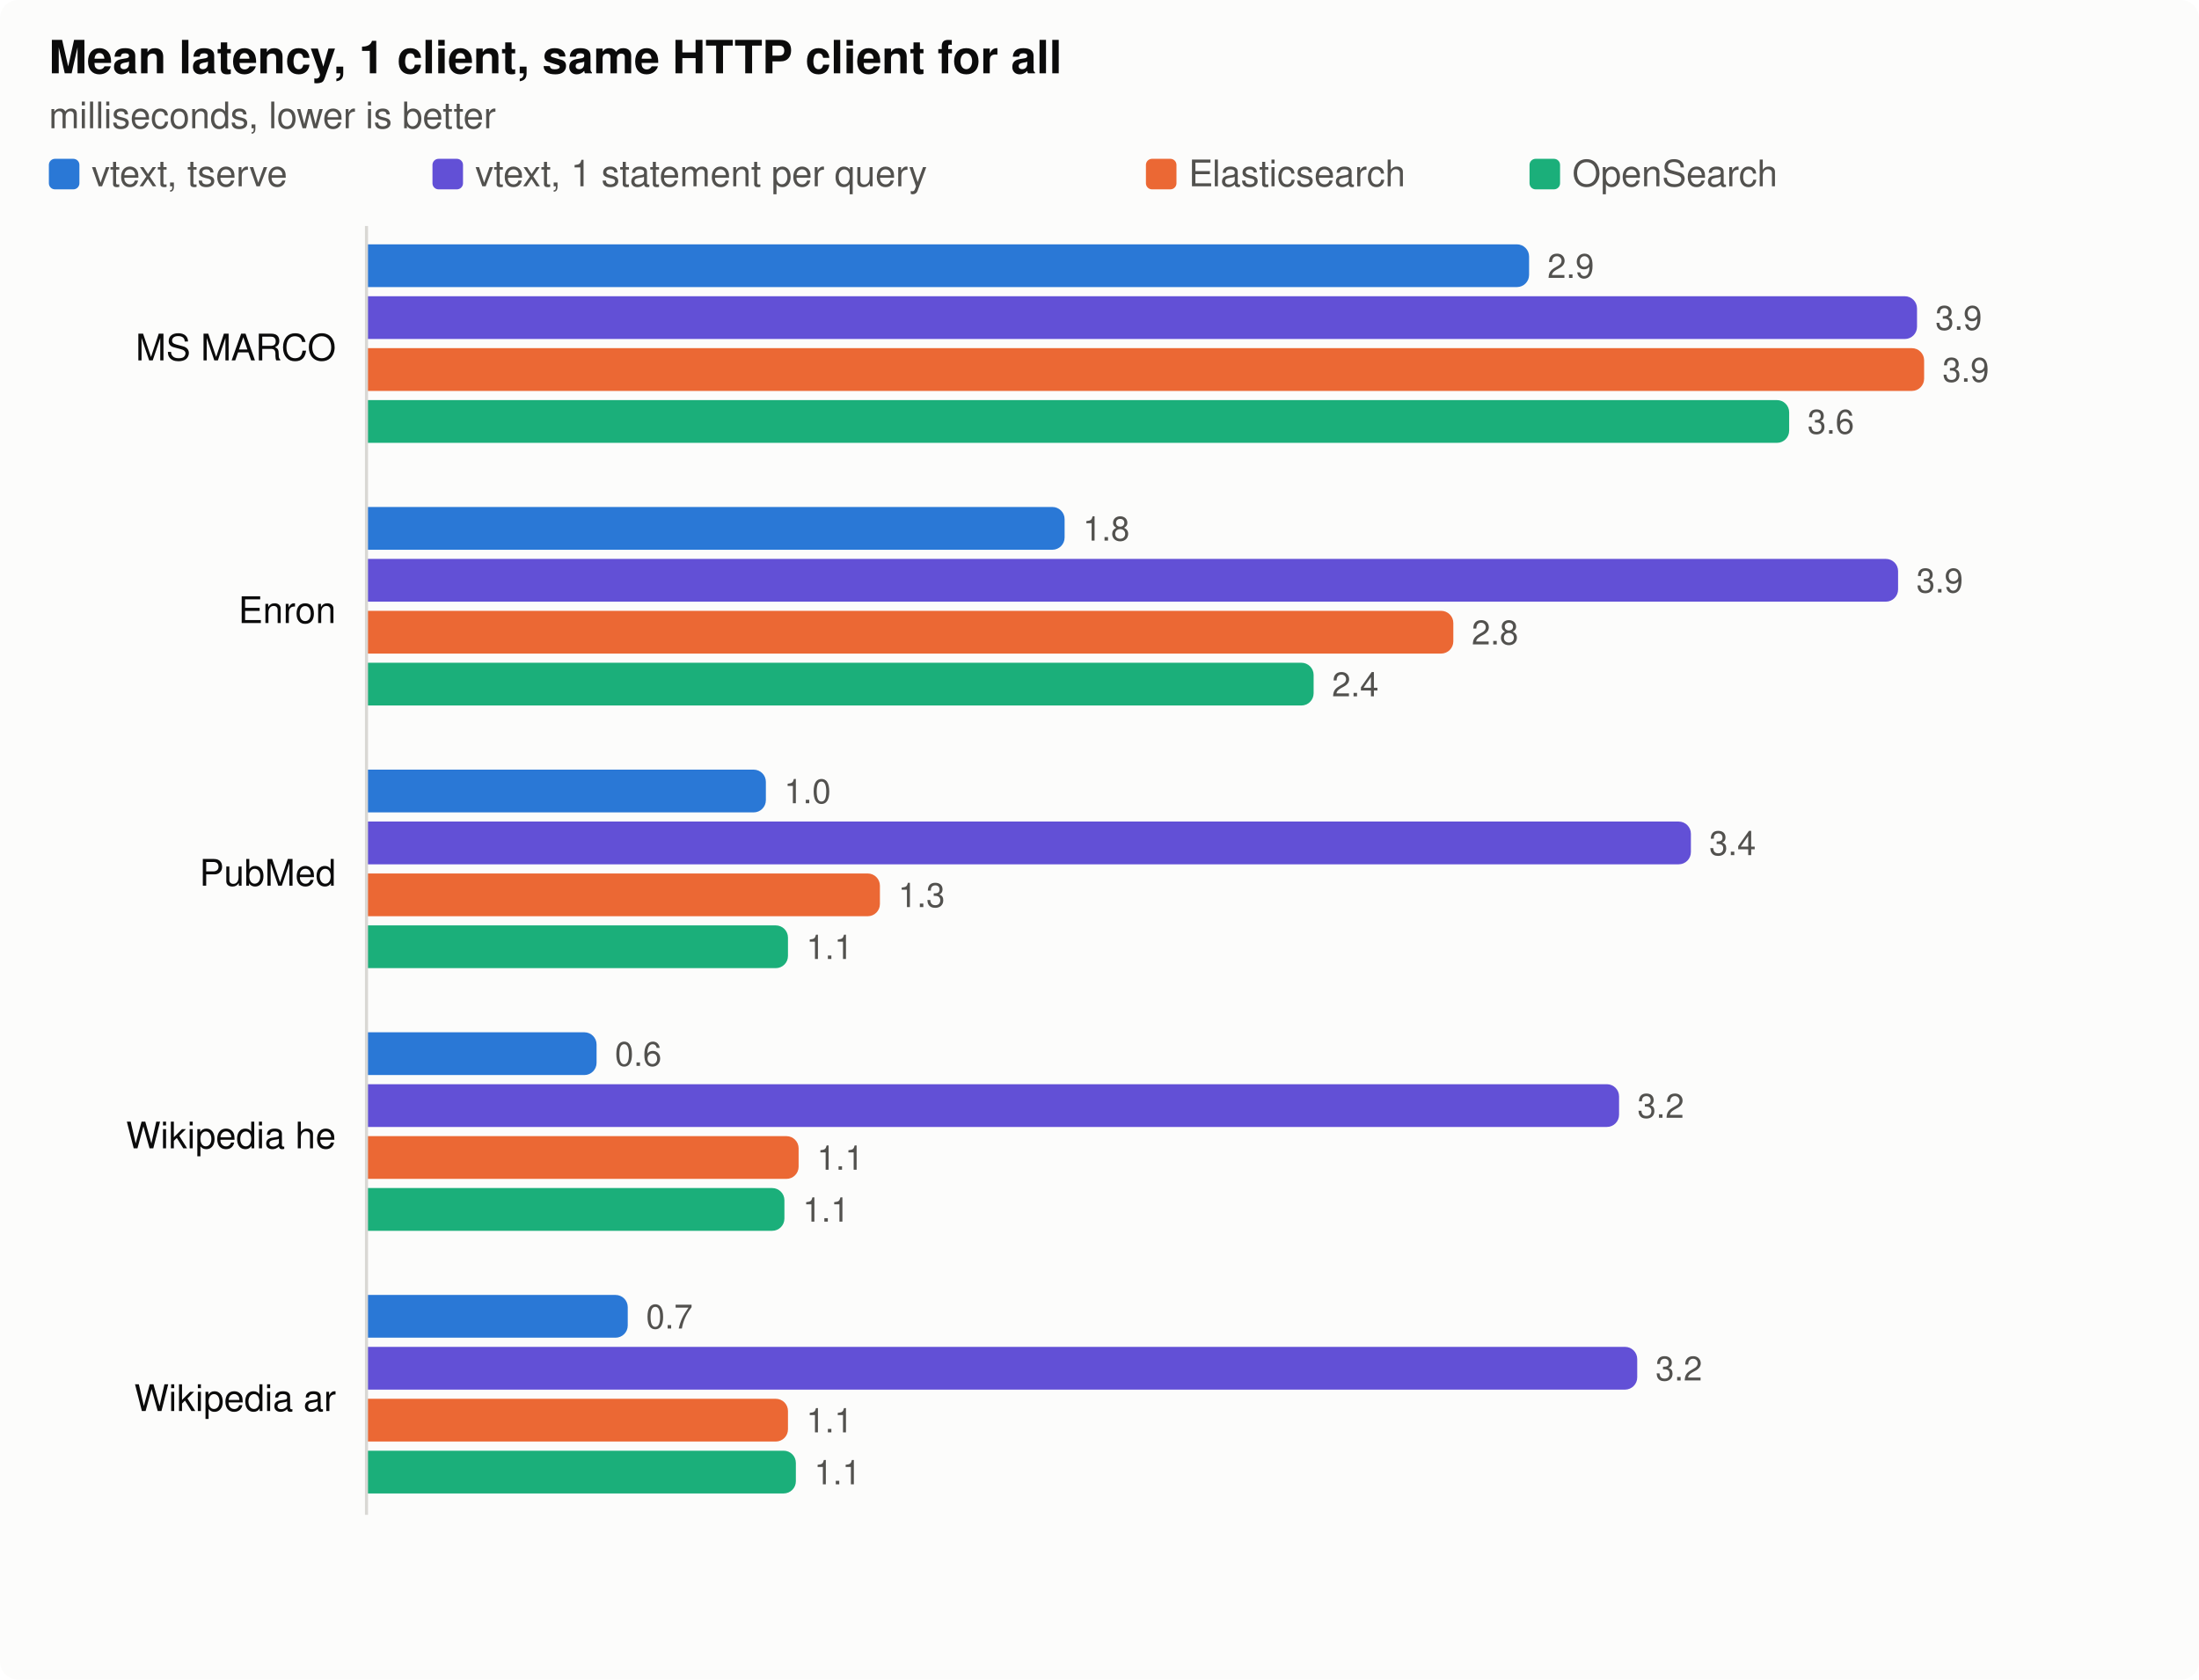
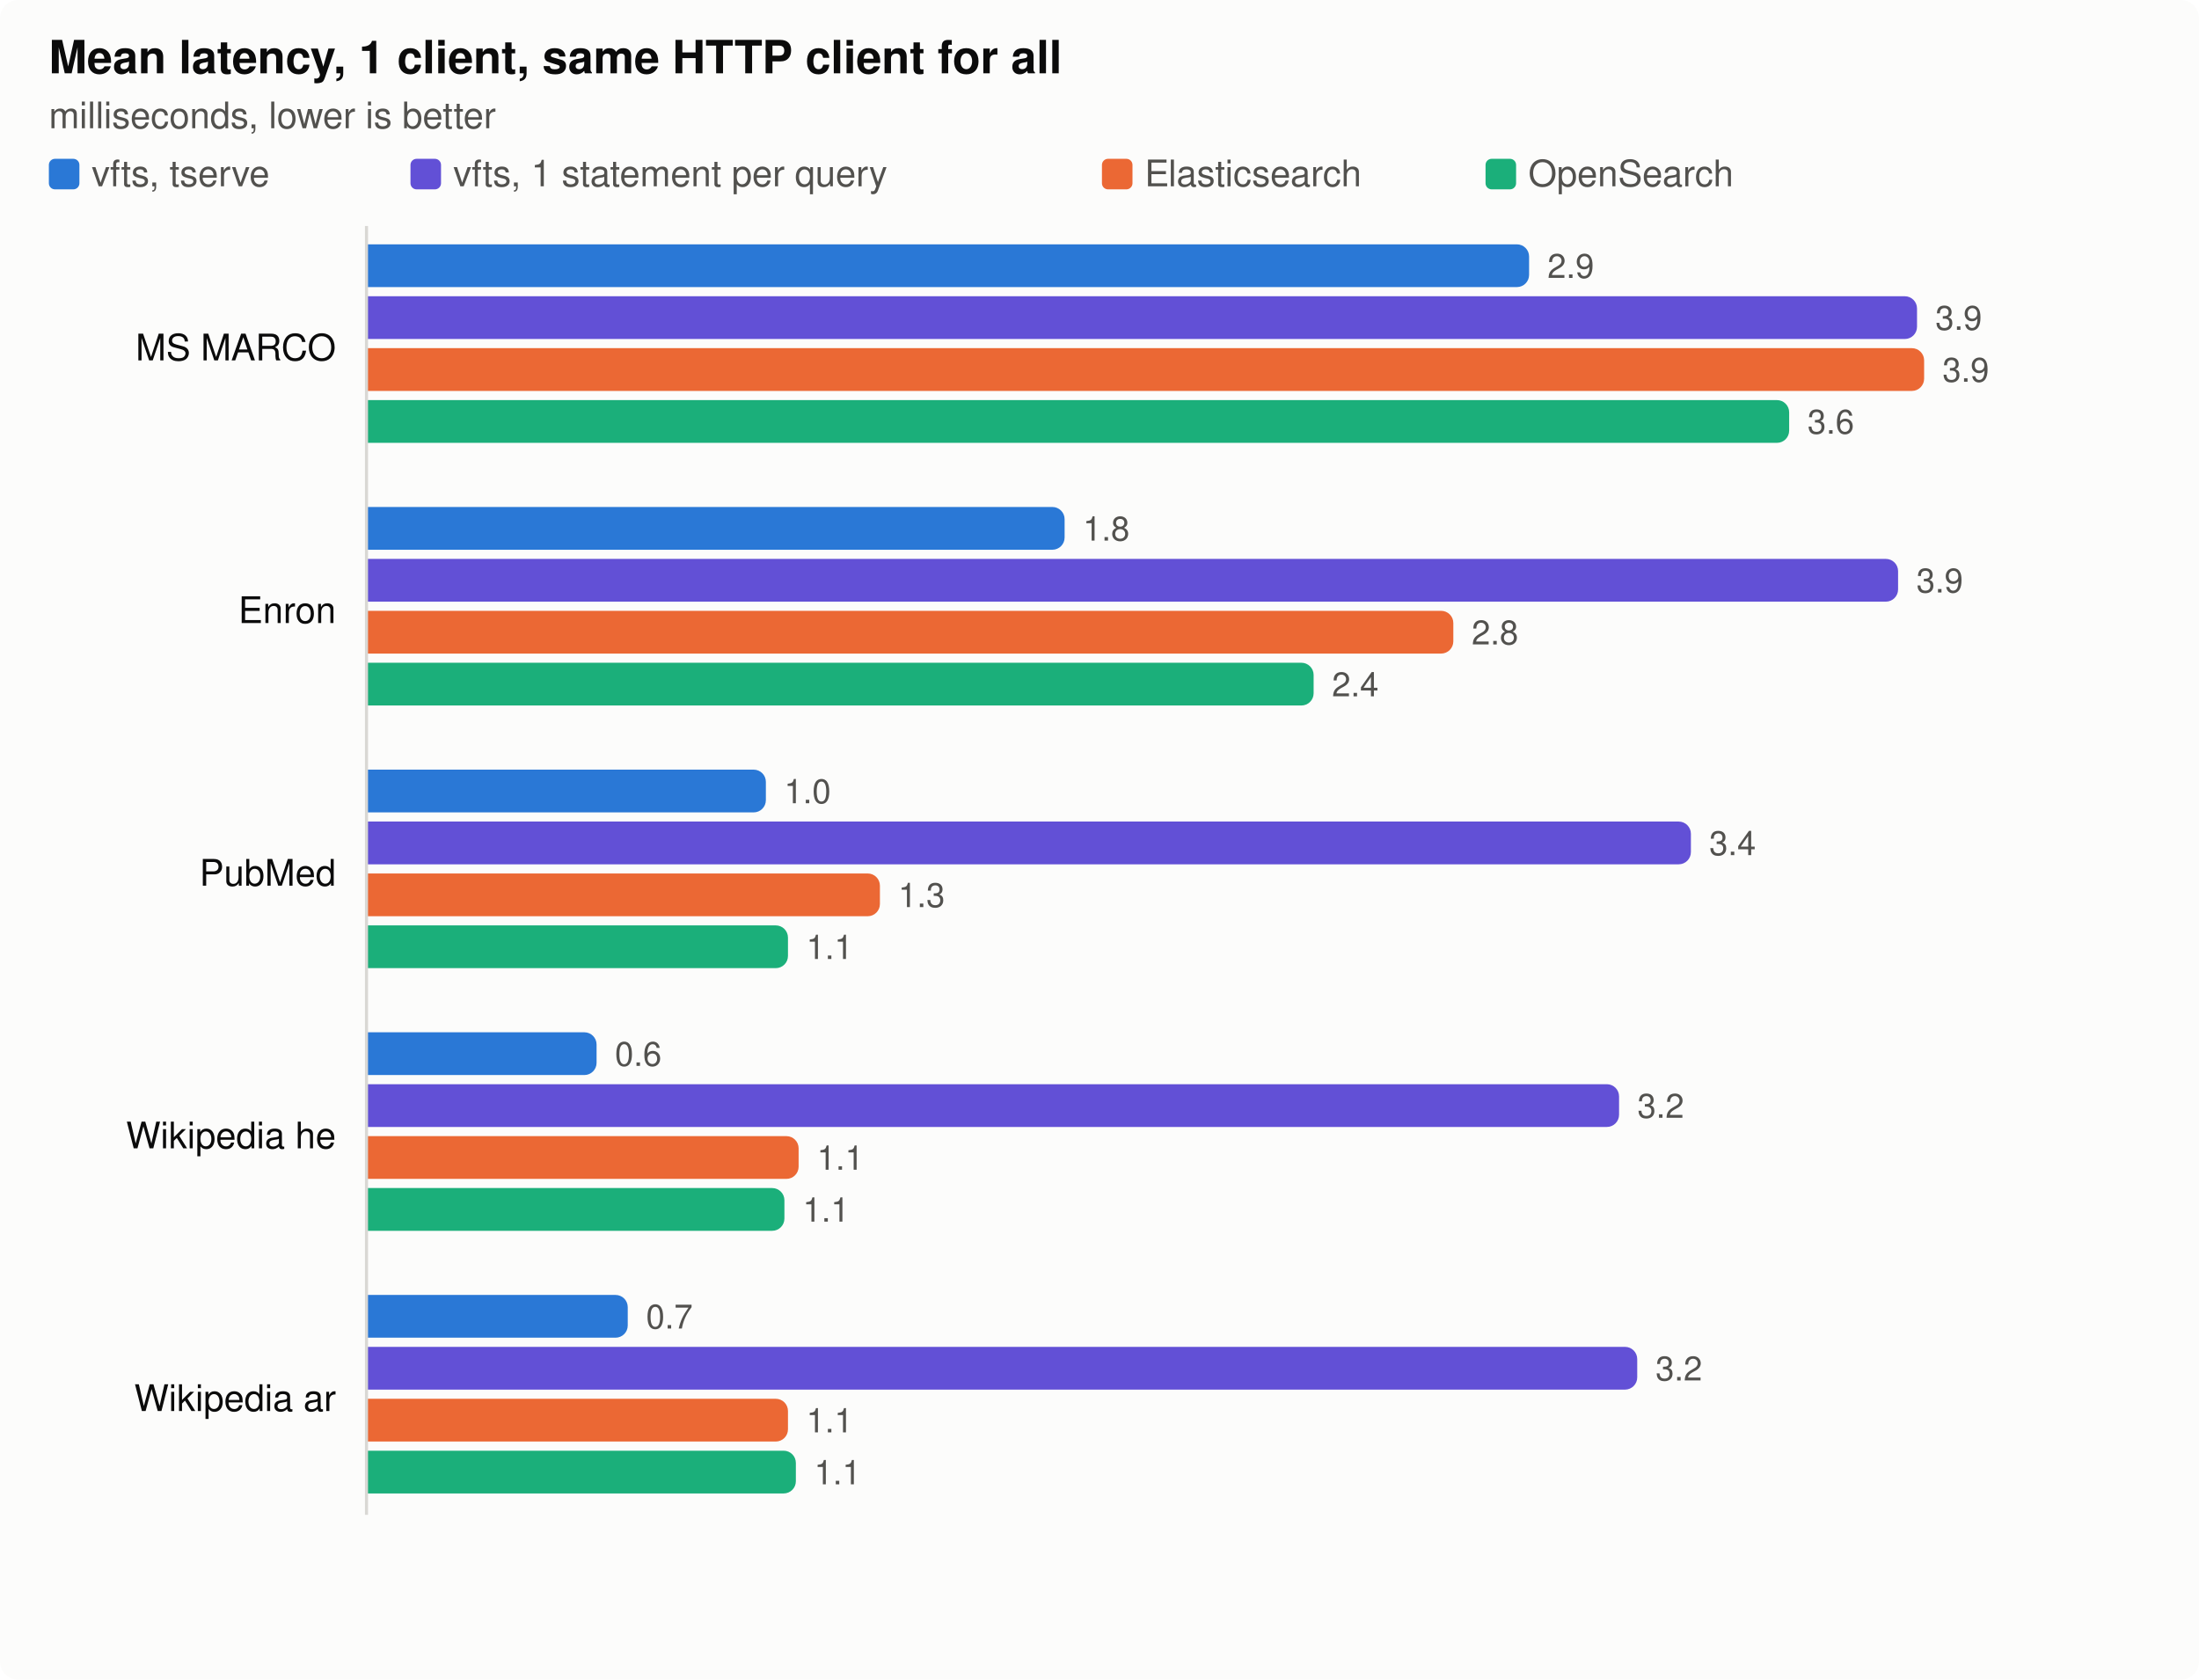
<svg xmlns="http://www.w3.org/2000/svg" width="720" height="550" viewBox="0 0 720 550" role="img" aria-label="Mean latency, 1 client, same HTTP client for all">
  <style>
.bg{fill:#fcfcfb}.t1{fill:#0b0b0b}.t2{fill:#52514e}.ax{stroke:#d9d8d4}
- .vtext{fill:#2a78d6}.es{fill:#eb6834}.os{fill:#1baf7a}.vtext_b{fill:#eda100}.vtext_s{fill:#6250d6}
- .vtext_snap{fill:url(#hatch);stroke:#2a78d6;stroke-width:1}
- @media (prefers-color-scheme: dark){.bg{fill:#1a1a19}.t1{fill:#f0efec}.t2{fill:#c3c2b7}.ax{stroke:#3a3a38}.vtext{fill:#3987e5}.es{fill:#d95926}.os{fill:#199e70}.vtext_b{fill:#c98500}.vtext_s{fill:#9085e9}.vtext_snap{fill:url(#hatch);stroke:#3987e5}}
+ .vfts{fill:#2a78d6}.es{fill:#eb6834}.os{fill:#1baf7a}.vfts_b{fill:#eda100}.vfts_s{fill:#6250d6}
+ .vfts_snap{fill:url(#hatch);stroke:#2a78d6;stroke-width:1}
+ @media (prefers-color-scheme: dark){.bg{fill:#1a1a19}.t1{fill:#f0efec}.t2{fill:#c3c2b7}.ax{stroke:#3a3a38}.vfts{fill:#3987e5}.es{fill:#d95926}.os{fill:#199e70}.vfts_b{fill:#c98500}.vfts_s{fill:#9085e9}.vfts_snap{fill:url(#hatch);stroke:#3987e5}}
text{font-family:-apple-system,Segoe UI,Helvetica,Arial,sans-serif}
</style>
  <defs>
    <pattern id="hatch" patternUnits="userSpaceOnUse" width="6" height="6" patternTransform="rotate(45)">
      <rect class="bg" width="6" height="6" />
-       <rect class="vtext" width="3" height="6" />
+       <rect class="vfts" width="3" height="6" />
    </pattern>
  </defs>
  <rect class="bg" width="720" height="550" rx="6" />
  <text class="t1" x="16" y="24" font-size="15" font-weight="600">Mean latency, 1 client, same HTTP client for all</text>
  <text class="t2" x="16" y="42" font-size="12">milliseconds, lower is better</text>
-   <rect class="vtext" x="16" y="52" width="10" height="10" rx="2" />
-   <text class="t2" x="30" y="61" font-size="12">vtext, tserve</text>
-   <rect class="vtext_s" x="141.6" y="52" width="10" height="10" rx="2" />
-   <text class="t2" x="155.6" y="61" font-size="12">vtext, 1 statement per query</text>
-   <rect class="es" x="375.2" y="52" width="10" height="10" rx="2" />
-   <text class="t2" x="389.2" y="61" font-size="12">Elasticsearch</text>
-   <rect class="os" x="500.8" y="52" width="10" height="10" rx="2" />
-   <text class="t2" x="514.8" y="61" font-size="12">OpenSearch</text>
+   <rect class="vfts" x="16" y="52" width="10" height="10" rx="2" />
+   <text class="t2" x="30" y="61" font-size="12">vfts, tserve</text>
+   <rect class="vfts_s" x="134.4" y="52" width="10" height="10" rx="2" />
+   <text class="t2" x="148.4" y="61" font-size="12">vfts, 1 statement per query</text>
+   <rect class="es" x="360.8" y="52" width="10" height="10" rx="2" />
+   <text class="t2" x="374.8" y="61" font-size="12">Elasticsearch</text>
+   <rect class="os" x="486.4" y="52" width="10" height="10" rx="2" />
+   <text class="t2" x="500.4" y="61" font-size="12">OpenSearch</text>
  <text class="t1" x="110" y="118.0" font-size="12" text-anchor="end">MS MARCO</text>
-   <path class="vtext" d="M120,80 h376.659 a4,4 0 0 1 4,4 v6 a4,4 0 0 1 -4,4 h-376.659 z" />
+   <path class="vfts" d="M120,80 h376.659 a4,4 0 0 1 4,4 v6 a4,4 0 0 1 -4,4 h-376.659 z" />
  <text class="t2" x="506.659" y="91" font-size="11">2.9</text>
-   <path class="vtext_s" d="M120,97 h503.674 a4,4 0 0 1 4,4 v6 a4,4 0 0 1 -4,4 h-503.674 z" />
+   <path class="vfts_s" d="M120,97 h503.674 a4,4 0 0 1 4,4 v6 a4,4 0 0 1 -4,4 h-503.674 z" />
  <text class="t2" x="633.674" y="108" font-size="11">3.9</text>
  <path class="es" d="M120,114 h506 a4,4 0 0 1 4,4 v6 a4,4 0 0 1 -4,4 h-506 z" />
  <text class="t2" x="636.0" y="125" font-size="11">3.9</text>
  <path class="os" d="M120,131 h461.809 a4,4 0 0 1 4,4 v6 a4,4 0 0 1 -4,4 h-461.809 z" />
  <text class="t2" x="591.809" y="142" font-size="11">3.6</text>
  <text class="t1" x="110" y="204.0" font-size="12" text-anchor="end">Enron</text>
-   <path class="vtext" d="M120,166 h224.576 a4,4 0 0 1 4,4 v6 a4,4 0 0 1 -4,4 h-224.576 z" />
+   <path class="vfts" d="M120,166 h224.576 a4,4 0 0 1 4,4 v6 a4,4 0 0 1 -4,4 h-224.576 z" />
  <text class="t2" x="354.576" y="177" font-size="11">1.8</text>
-   <path class="vtext_s" d="M120,183 h497.472 a4,4 0 0 1 4,4 v6 a4,4 0 0 1 -4,4 h-497.472 z" />
+   <path class="vfts_s" d="M120,183 h497.472 a4,4 0 0 1 4,4 v6 a4,4 0 0 1 -4,4 h-497.472 z" />
  <text class="t2" x="627.472" y="194" font-size="11">3.9</text>
  <path class="es" d="M120,200 h351.85 a4,4 0 0 1 4,4 v6 a4,4 0 0 1 -4,4 h-351.85 z" />
  <text class="t2" x="481.85" y="211" font-size="11">2.8</text>
  <path class="os" d="M120,217 h306.109 a4,4 0 0 1 4,4 v6 a4,4 0 0 1 -4,4 h-306.109 z" />
  <text class="t2" x="436.109" y="228" font-size="11">2.4</text>
  <text class="t1" x="110" y="290.0" font-size="12" text-anchor="end">PubMed</text>
-   <path class="vtext" d="M120,252 h126.763 a4,4 0 0 1 4,4 v6 a4,4 0 0 1 -4,4 h-126.763 z" />
+   <path class="vfts" d="M120,252 h126.763 a4,4 0 0 1 4,4 v6 a4,4 0 0 1 -4,4 h-126.763 z" />
  <text class="t2" x="256.763" y="263" font-size="11">1.0</text>
-   <path class="vtext_s" d="M120,269 h429.636 a4,4 0 0 1 4,4 v6 a4,4 0 0 1 -4,4 h-429.636 z" />
+   <path class="vfts_s" d="M120,269 h429.636 a4,4 0 0 1 4,4 v6 a4,4 0 0 1 -4,4 h-429.636 z" />
  <text class="t2" x="559.636" y="280" font-size="11">3.4</text>
  <path class="es" d="M120,286 h164.105 a4,4 0 0 1 4,4 v6 a4,4 0 0 1 -4,4 h-164.105 z" />
  <text class="t2" x="294.105" y="297" font-size="11">1.3</text>
  <path class="os" d="M120,303 h133.998 a4,4 0 0 1 4,4 v6 a4,4 0 0 1 -4,4 h-133.998 z" />
  <text class="t2" x="263.998" y="314" font-size="11">1.1</text>
  <text class="t1" x="110" y="376.0" font-size="12" text-anchor="end">Wikipedia he</text>
-   <path class="vtext" d="M120,338 h71.331 a4,4 0 0 1 4,4 v6 a4,4 0 0 1 -4,4 h-71.331 z" />
+   <path class="vfts" d="M120,338 h71.331 a4,4 0 0 1 4,4 v6 a4,4 0 0 1 -4,4 h-71.331 z" />
  <text class="t2" x="201.331" y="349" font-size="11">0.6</text>
-   <path class="vtext_s" d="M120,355 h406.119 a4,4 0 0 1 4,4 v6 a4,4 0 0 1 -4,4 h-406.119 z" />
+   <path class="vfts_s" d="M120,355 h406.119 a4,4 0 0 1 4,4 v6 a4,4 0 0 1 -4,4 h-406.119 z" />
  <text class="t2" x="536.119" y="366" font-size="11">3.2</text>
  <path class="es" d="M120,372 h137.487 a4,4 0 0 1 4,4 v6 a4,4 0 0 1 -4,4 h-137.487 z" />
  <text class="t2" x="267.487" y="383" font-size="11">1.1</text>
  <path class="os" d="M120,389 h132.836 a4,4 0 0 1 4,4 v6 a4,4 0 0 1 -4,4 h-132.836 z" />
  <text class="t2" x="262.836" y="400" font-size="11">1.1</text>
  <text class="t1" x="110" y="462.0" font-size="12" text-anchor="end">Wikipedia ar</text>
-   <path class="vtext" d="M120,424 h81.538 a4,4 0 0 1 4,4 v6 a4,4 0 0 1 -4,4 h-81.538 z" />
+   <path class="vfts" d="M120,424 h81.538 a4,4 0 0 1 4,4 v6 a4,4 0 0 1 -4,4 h-81.538 z" />
  <text class="t2" x="211.538" y="435" font-size="11">0.7</text>
-   <path class="vtext_s" d="M120,441 h412.063 a4,4 0 0 1 4,4 v6 a4,4 0 0 1 -4,4 h-412.063 z" />
+   <path class="vfts_s" d="M120,441 h412.063 a4,4 0 0 1 4,4 v6 a4,4 0 0 1 -4,4 h-412.063 z" />
  <text class="t2" x="542.063" y="452" font-size="11">3.2</text>
  <path class="es" d="M120,458 h133.998 a4,4 0 0 1 4,4 v6 a4,4 0 0 1 -4,4 h-133.998 z" />
  <text class="t2" x="263.998" y="469" font-size="11">1.1</text>
  <path class="os" d="M120,475 h136.583 a4,4 0 0 1 4,4 v6 a4,4 0 0 1 -4,4 h-136.583 z" />
  <text class="t2" x="266.583" y="486" font-size="11">1.1</text>
  <line class="ax" x1="120" y1="74" x2="120" y2="496" stroke-width="1" />
</svg>
